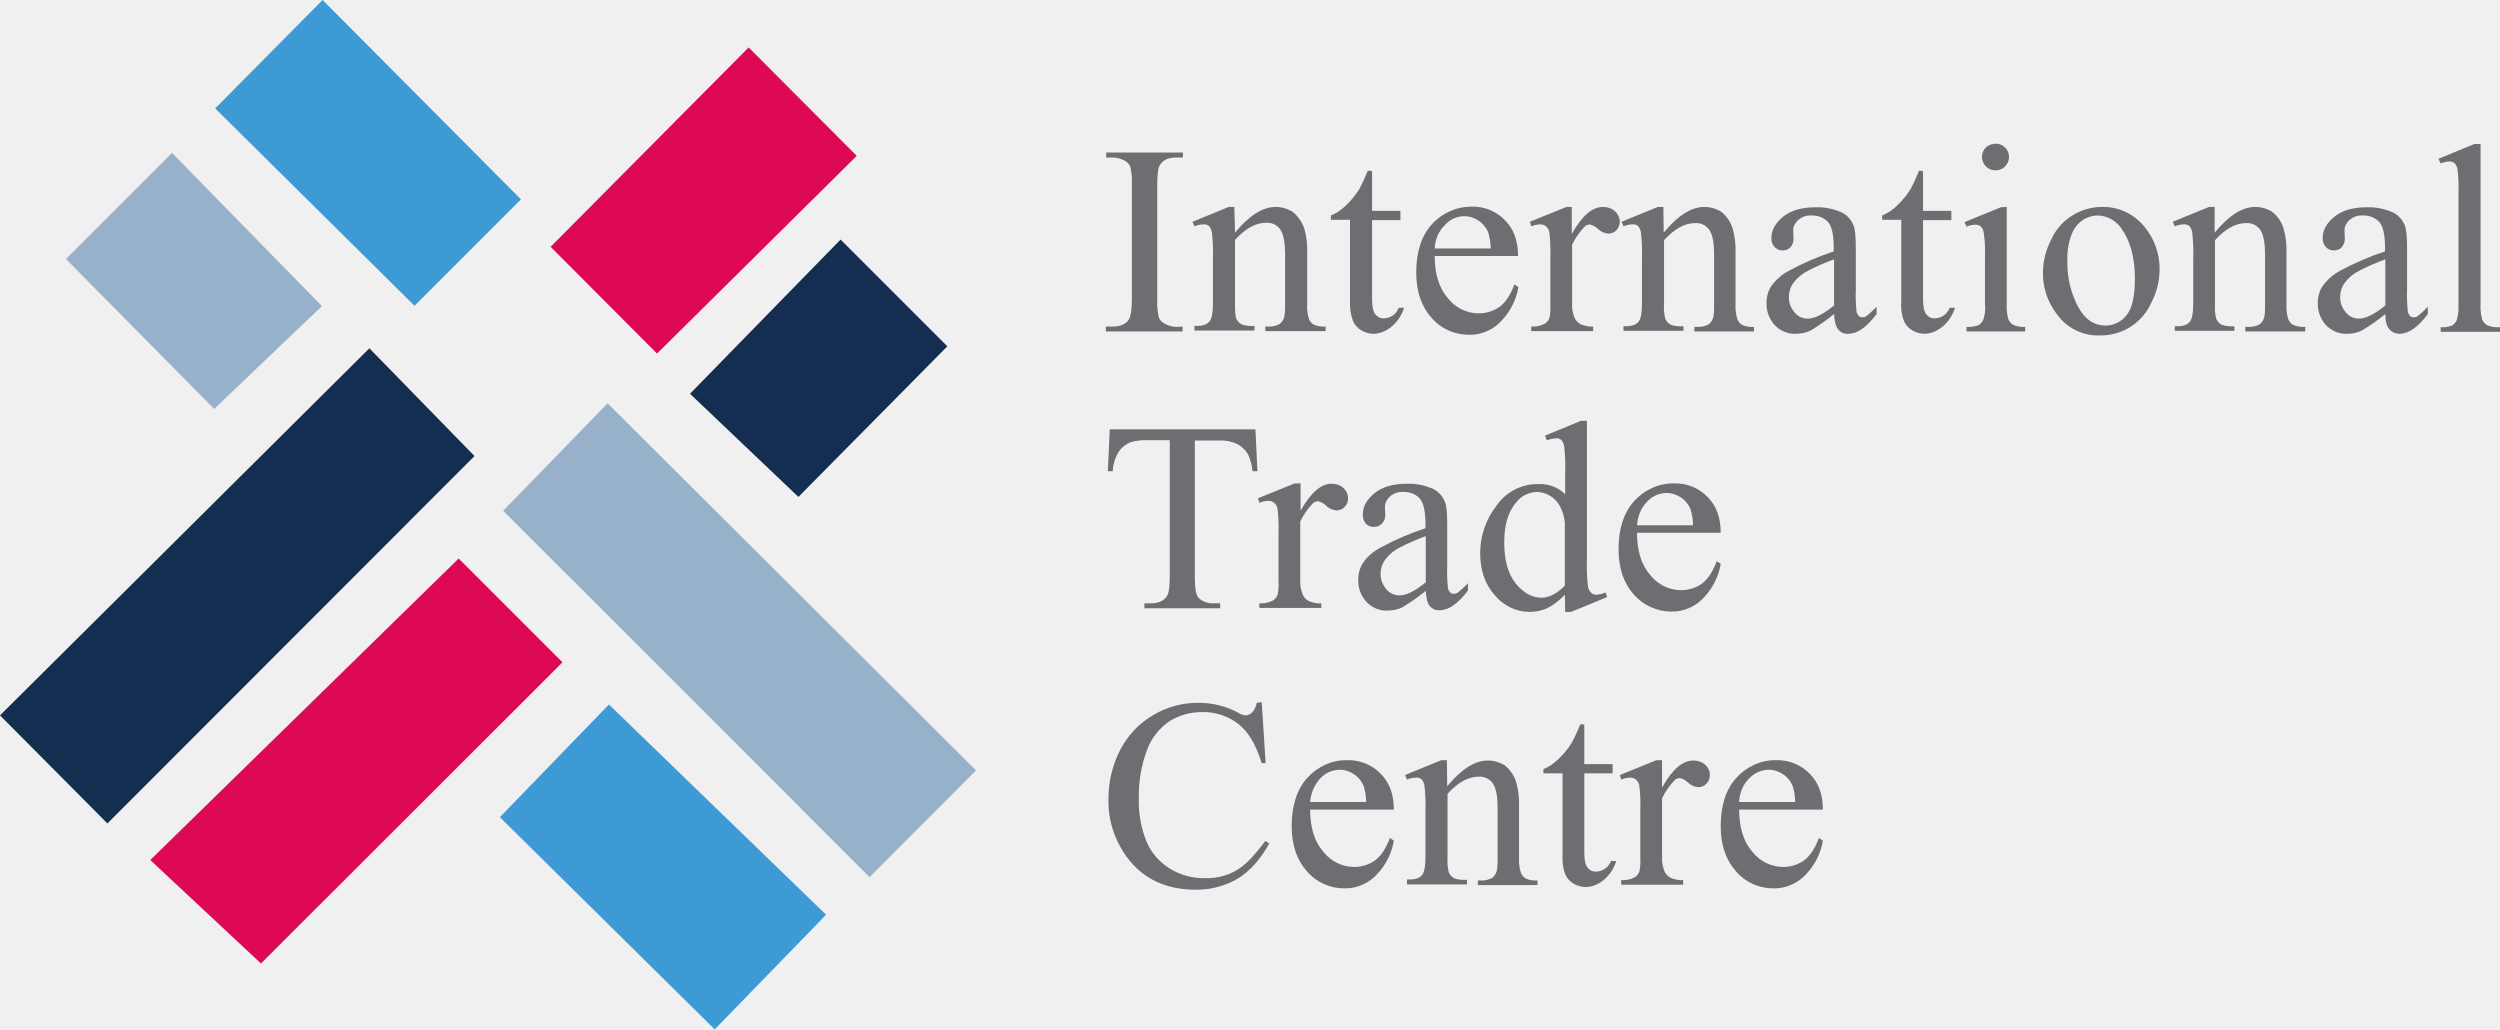
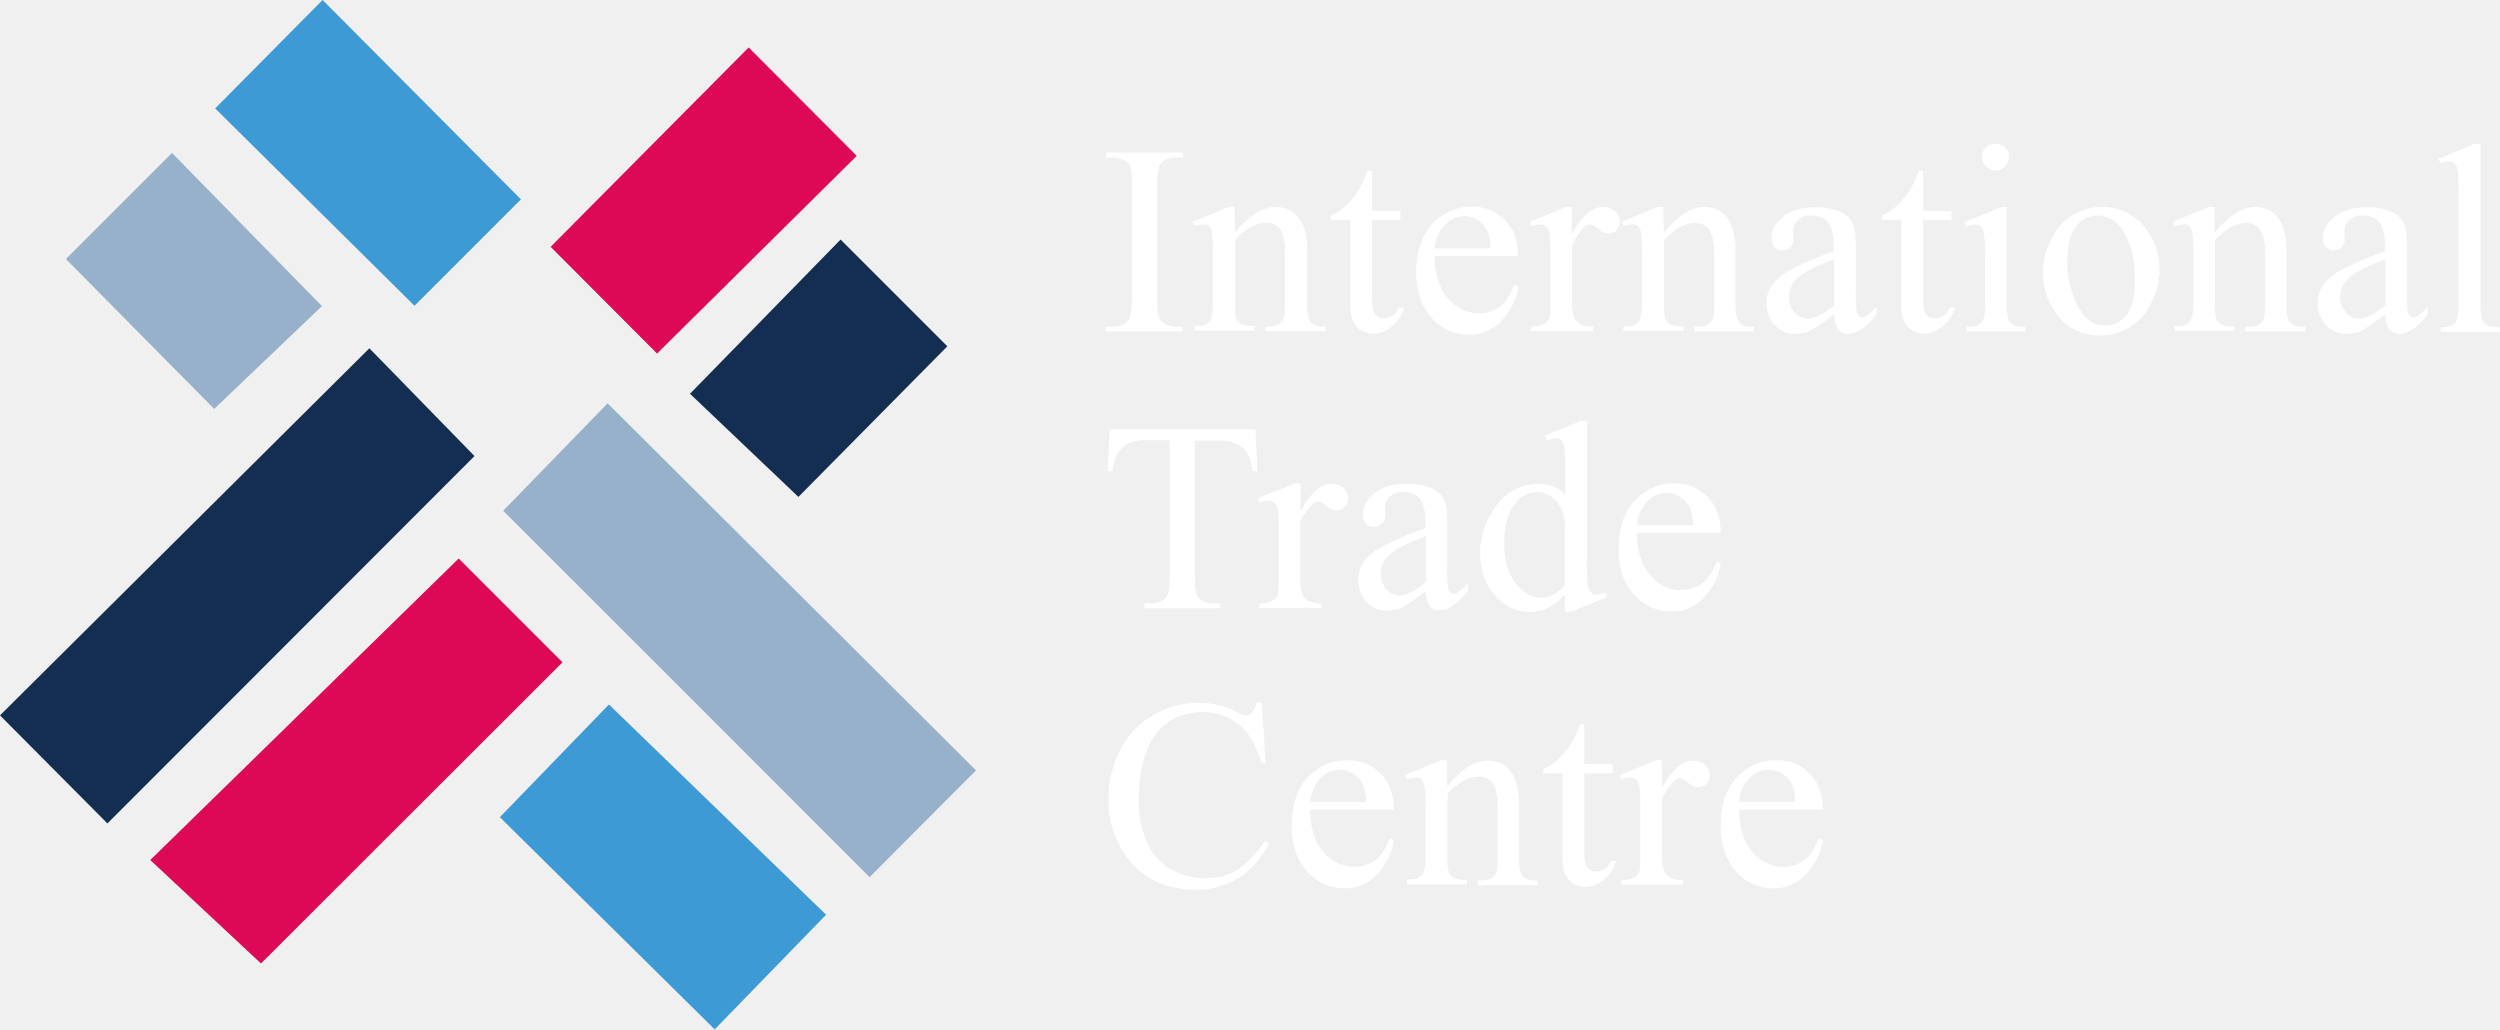
<svg xmlns="http://www.w3.org/2000/svg" viewBox="0 0 758.7 312.5">
-   <style>.st0{fill:#132E50}.st1{fill:#98B1CB}.st2{fill:#DD0957}.st3{fill:#3E9AD5}.st4{fill:#6D6E71}</style>
+   <style>.st0{fill:#132E50}.st1{fill:#98B1CB}.st2{fill:#DD0957}.st3{fill:#3E9AD5}.st4{fill:#FFFFFF}</style>
  <path class="st0" d="M32.6,249.9L0,217.1l112.1-111.4l31.9,32.7L32.6,249.9z" />
  <path class="st1" d="M152.7,155l31.7-32.6l111.8,111.4l-32.3,32.4C226.7,229,189.6,191.8,152.7,155z" />
  <path class="st2" d="M139.2,169.5l31.5,31.5l-91.5,91.4L45.6,261L139.2,169.5z" />
  <path class="st3" d="M151.7,248l33.1-34.2l65.9,63.8l-33.8,34.8L151.7,248z" />
  <path class="st2" d="M227.2,14.4L260,47.3l-60.6,60l-32.3-32.4C187,54.9,207,34.7,227.2,14.4z" />
  <path class="st3" d="M158.1,60.5l-32.3,32.3L65.3,32.9L97.9,0L158.1,60.5z" />
  <path class="st0" d="M242.3,150.8l-32.9-31.3l45.7-46.8l32.4,32.4C272.6,120.2,257.5,135.4,242.3,150.8z" />
  <path class="st1" d="M52.2,46.4l45.5,46.5L65,124.1L20,78.6L52.2,46.4z" />
  <path class="st4" d="M358.9,99.1v1.5h-23.3v-1.5h2c2.2,0,3.9-0.6,4.9-2c0.6-0.9,1-2.9,1-6.2v-35c0.1-1.8-0.1-3.7-0.5-5.4    c-0.3-0.7-0.9-1.3-1.6-1.7c-1.1-0.6-2.4-1-3.7-1h-2v-1.5h23.3v1.5h-2c-2.2,0-3.8,0.6-4.8,2c-0.7,0.8-1,2.9-1,6.2V91    c-0.1,1.8,0.1,3.7,0.5,5.4c0.3,0.8,1,1.4,1.7,1.8c1.1,0.6,2.4,1,3.6,1L358.9,99.1z" />
  <path class="st4" d="M374.8,70.6c4.3-5.2,8.4-7.8,12.3-7.8c1.8,0,3.6,0.5,5.2,1.5c1.6,1.3,2.8,3,3.5,5c0.7,2.4,1,4.9,0.9,7.4v15.6    c-0.1,1.6,0.1,3.2,0.6,4.7c0.3,0.6,0.8,1.2,1.4,1.5c1.1,0.5,2.4,0.7,3.6,0.6v1.4H384v-1.4h0.8c1.2,0.1,2.5-0.2,3.6-0.8    c0.7-0.6,1.2-1.4,1.4-2.3c0.2-1.3,0.2-2.5,0.2-3.8v-15c0-3.3-0.4-5.8-1.3-7.3c-0.9-1.5-2.6-2.4-4.4-2.3c-3.2,0-6.3,1.7-9.5,5.2    v19.3c0,2.5,0.1,4,0.4,4.6c0.3,0.7,0.9,1.3,1.5,1.7c1.3,0.5,2.6,0.6,4,0.5v1.4h-18.2v-1.4h0.8c1.9,0,3.1-0.5,3.8-1.4s1-2.8,1-5.4    V78.7c0.1-2.7,0-5.4-0.3-8.1c-0.1-0.7-0.4-1.5-0.9-2c-0.5-0.4-1.1-0.6-1.7-0.5c-0.9,0-1.8,0.2-2.7,0.6l-0.6-1.4l11-4.5h1.7    L374.8,70.6z" />
  <path class="st4" d="M416.4,51.9v12.1h8.6v2.8h-8.6v23.8c0,2.4,0.3,4,1,4.8c0.6,0.8,1.6,1.3,2.6,1.2c0.9,0,1.8-0.3,2.6-0.8    c0.9-0.6,1.5-1.4,1.9-2.4h1.6c-0.7,2.3-2.1,4.4-4,5.9c-1.5,1.2-3.4,2-5.3,2c-1.3,0-2.5-0.4-3.6-1c-1.2-0.7-2.1-1.7-2.6-2.9    c-0.7-1.9-1-3.9-0.9-5.9V66.7h-5.8v-1.3c1.7-0.7,3.2-1.7,4.5-3c1.6-1.5,3-3.2,4.1-5c1-1.8,1.8-3.7,2.6-5.6L416.4,51.9z" />
  <path class="st4" d="M435.4,77.7c0,5.4,1.3,9.7,4,12.8c2.3,2.9,5.7,4.6,9.4,4.6c2.3,0,4.5-0.7,6.3-2c1.8-1.3,3.3-3.6,4.5-6.8    l1.2,0.8c-0.6,3.7-2.3,7.2-4.9,10c-2.5,2.9-6.3,4.6-10.1,4.5c-4.3,0-8.5-1.8-11.3-5.1c-3.1-3.4-4.7-8-4.7-13.8    c0-6.3,1.6-11.2,4.8-14.7c3.1-3.4,7.5-5.3,12-5.3c3.8-0.1,7.5,1.4,10.1,4.1c2.7,2.7,4,6.3,4,10.9L435.4,77.7z M435.4,75.4h17    c0-1.7-0.3-3.4-0.8-5c-0.6-1.4-1.7-2.7-3-3.5c-1.2-0.8-2.7-1.3-4.1-1.3c-2.2,0-4.4,0.9-5.9,2.6C436.6,70.1,435.5,72.7,435.4,75.4    L435.4,75.4z" />
  <path class="st4" d="M477,62.8v8.2c3.1-5.5,6.2-8.2,9.5-8.2c1.3,0,2.6,0.4,3.6,1.3c0.9,0.8,1.4,1.9,1.5,3.1c0,1-0.4,1.9-1,2.6    c-0.6,0.7-1.5,1.1-2.5,1.1c-1.2-0.1-2.3-0.6-3.1-1.4c-0.7-0.7-1.6-1.2-2.6-1.4c-0.6,0.1-1.2,0.3-1.6,0.8c-1.5,1.6-2.8,3.4-3.7,5.4    V92c-0.1,1.6,0.2,3.1,0.8,4.6c0.4,0.8,1.1,1.4,1.8,1.8c1.2,0.5,2.5,0.8,3.8,0.7v1.4h-18.8v-1.4c1.4,0.1,2.9-0.2,4.2-0.9    c0.7-0.5,1.2-1.2,1.4-2c0.2-1.3,0.3-2.6,0.2-3.9V78.1c0.1-2.5,0-5.1-0.3-7.6c-0.1-0.7-0.5-1.3-1-1.8c-0.5-0.4-1.1-0.6-1.7-0.6    c-1,0-1.9,0.2-2.8,0.6l-0.4-1.4l11.1-4.5H477z" />
  <path class="st4" d="M504.9,70.6c4.3-5.2,8.4-7.8,12.3-7.8c1.8,0,3.6,0.5,5.2,1.5c1.6,1.3,2.8,3,3.4,5c0.7,2.4,1,4.9,0.9,7.4v15.6    c-0.1,1.6,0.1,3.2,0.6,4.7c0.3,0.7,0.8,1.2,1.4,1.6c1.1,0.5,2.4,0.7,3.6,0.6v1.4h-18.1v-1.4h0.8c1.2,0.1,2.5-0.2,3.6-0.8    c0.7-0.6,1.2-1.4,1.4-2.3c0.2-1.3,0.2-2.5,0.2-3.8v-15c0-3.3-0.4-5.8-1.3-7.3c-0.9-1.5-2.6-2.4-4.4-2.3c-3.2,0-6.3,1.7-9.5,5.2    v19.3c-0.1,1.6,0,3.1,0.4,4.6c0.3,0.7,0.9,1.3,1.5,1.7c1.3,0.5,2.6,0.6,4,0.5v1.4h-18.2v-1.4h0.8c1.9,0,3.1-0.5,3.8-1.4    s1-2.8,1-5.4V78.7c0.1-2.7,0-5.4-0.3-8.1c-0.1-0.7-0.4-1.5-0.9-2c-0.5-0.4-1.1-0.6-1.7-0.5c-0.9,0-1.8,0.2-2.7,0.6l-0.6-1.4    l11-4.5h1.7L504.9,70.6z" />
  <path class="st4" d="M556.6,95.3c-2.2,1.8-4.6,3.5-7.1,5c-1.4,0.7-3,1-4.6,1c-2.4,0.1-4.6-0.9-6.3-2.6c-1.7-1.9-2.6-4.3-2.5-6.9    c0-1.6,0.4-3.2,1.2-4.6c1.5-2.2,3.4-3.9,5.7-5.1c4.3-2.3,8.9-4.3,13.5-5.8v-1.4c0-3.6-0.6-6.2-1.7-7.5c-1.3-1.4-3.2-2.1-5.1-2    c-1.5-0.1-2.9,0.4-4,1.4c-0.9,0.8-1.5,1.9-1.5,3.1l0.1,2.3c0.1,1-0.3,2.1-0.9,2.8c-0.6,0.7-1.5,1-2.5,1c-0.9,0-1.8-0.4-2.4-1.1    c-0.7-0.8-1-1.8-0.9-2.8c0-2.3,1.2-4.4,3.5-6.3c2.3-1.9,5.6-2.9,9.9-2.9c2.8-0.1,5.5,0.5,8,1.6c1.6,0.8,2.8,2.2,3.5,3.9    c0.5,1.1,0.7,3.5,0.7,7.1v12.4c-0.1,2.1,0,4.3,0.2,6.4c0,0.6,0.3,1.1,0.7,1.6c0.3,0.3,0.7,0.4,1.1,0.4c0.4,0,0.8-0.1,1.1-0.3    c1.2-0.9,2.2-1.9,3.2-2.9v2.2c-3,4-5.8,6-8.6,6c-1.2,0.1-2.3-0.4-3.1-1.4C557.1,99,556.7,97.5,556.6,95.3z M556.6,92.7v-14    c-2.7,1-5.3,2.1-7.8,3.4c-1.8,0.9-3.3,2.1-4.5,3.7c-0.9,1.2-1.4,2.7-1.4,4.2c-0.1,1.8,0.6,3.5,1.7,4.8c1,1.2,2.4,1.9,4,1.9    C550.7,96.7,553.3,95.4,556.6,92.7z" />
  <path class="st4" d="M583.6,51.9v12.1h8.6v2.8h-8.6v23.8c0,2.4,0.3,4,1,4.8c0.6,0.8,1.6,1.3,2.6,1.2c0.9,0,1.8-0.3,2.6-0.8    c0.9-0.6,1.5-1.4,1.9-2.4h1.6c-0.7,2.3-2.1,4.4-4,5.9c-1.5,1.2-3.4,2-5.3,2c-1.3,0-2.5-0.4-3.6-1c-1.2-0.7-2.1-1.7-2.6-2.9    c-0.7-1.9-1-3.9-0.8-5.9V66.7h-5.8v-1.3c1.7-0.7,3.2-1.7,4.5-3c1.6-1.5,3-3.2,4.1-5c1-1.8,1.8-3.7,2.6-5.6L583.6,51.9z" />
  <path class="st4" d="M609,62.8v29.5c-0.1,1.5,0.1,3.1,0.5,4.6c0.3,0.7,0.8,1.3,1.5,1.7c1.1,0.5,2.4,0.7,3.6,0.6v1.4h-17.8v-1.4    c1.2,0.1,2.5-0.1,3.6-0.5c0.7-0.4,1.2-1,1.5-1.7c0.5-1.5,0.7-3.1,0.5-4.6V78.2c0.1-2.6,0-5.2-0.4-7.7c-0.1-0.7-0.4-1.3-0.9-1.8    c-0.5-0.4-1.1-0.5-1.6-0.5c-0.9,0-1.9,0.2-2.7,0.6l-0.6-1.4l11-4.5L609,62.8z M605.7,43.6c2.2,0,4,1.8,4,4c0,1.1-0.4,2.1-1.2,2.9    c-0.7,0.8-1.8,1.2-2.9,1.2c-2.3,0-4.1-1.8-4.1-4.1c0-1.1,0.4-2.1,1.2-2.9C603.5,44,604.6,43.6,605.7,43.6L605.7,43.6z" />
  <path class="st4" d="M637.7,62.8c5.2-0.2,10.2,2.2,13.4,6.4c2.8,3.5,4.3,7.9,4.3,12.4c0,3.5-0.8,6.9-2.4,10    c-2.7,6.3-8.9,10.3-15.7,10.2c-5.2,0.2-10.2-2.3-13.2-6.6c-2.7-3.6-4.2-8-4.1-12.5c0-3.5,0.9-6.9,2.5-10    C625.2,66.7,631.2,62.9,637.7,62.8L637.7,62.8z M636.5,65.4c-1.5,0-3,0.5-4.3,1.3c-1.6,1.1-2.8,2.6-3.5,4.4    c-1,2.6-1.4,5.4-1.3,8.1c-0.1,4.8,1,9.6,3.2,13.8c2.1,3.9,4.9,5.8,8.4,5.8c2.5,0,4.9-1.2,6.4-3.2c1.7-2.1,2.5-5.8,2.5-11    c0-6.5-1.4-11.6-4.2-15.4C642.1,66.9,639.4,65.4,636.5,65.4z" />
  <path class="st4" d="M672.1,70.6c4.3-5.2,8.4-7.8,12.3-7.8c1.8,0,3.6,0.5,5.2,1.5c1.6,1.3,2.8,3,3.4,5c0.7,2.4,1,4.9,0.9,7.4v15.6    c-0.1,1.6,0.1,3.2,0.6,4.7c0.3,0.7,0.8,1.2,1.4,1.6c1.2,0.5,2.4,0.7,3.7,0.6v1.4h-18.2v-1.4h0.8c1.2,0.1,2.5-0.2,3.6-0.8    c0.7-0.6,1.2-1.4,1.4-2.3c0.2-1.3,0.2-2.5,0.2-3.8v-15c0-3.3-0.4-5.8-1.3-7.3c-0.9-1.5-2.6-2.4-4.4-2.3c-3.2,0-6.3,1.7-9.5,5.2    v19.3c-0.1,1.6,0,3.1,0.4,4.6c0.3,0.7,0.9,1.3,1.5,1.7c1.3,0.5,2.6,0.6,4,0.5v1.4H660v-1.4h0.8c1.9,0,3.1-0.5,3.8-1.4s1-2.8,1-5.4    V78.7c0.1-2.7,0-5.4-0.3-8.1c-0.1-0.7-0.4-1.5-0.9-2c-0.5-0.4-1.1-0.6-1.7-0.5c-0.9,0-1.8,0.2-2.7,0.6l-0.6-1.4l11-4.5h1.7    L672.1,70.6z" />
  <path class="st4" d="M723.9,95.3c-2.2,1.8-4.6,3.5-7.1,5c-1.4,0.7-3,1-4.6,1c-2.4,0.1-4.6-0.9-6.3-2.6c-1.7-1.9-2.6-4.3-2.5-6.9    c0-1.6,0.4-3.2,1.2-4.6c1.5-2.2,3.4-3.9,5.7-5.1c4.3-2.3,8.9-4.3,13.5-5.8v-1.4c0-3.6-0.6-6.2-1.7-7.5c-1.3-1.4-3.2-2.1-5.1-2    c-1.5-0.1-2.9,0.4-4,1.4c-0.9,0.8-1.5,1.9-1.5,3.1l0.1,2.3c0.1,1-0.3,2.1-0.9,2.8c-0.6,0.7-1.5,1-2.5,1c-0.9,0-1.8-0.4-2.4-1.1    c-0.7-0.8-1-1.8-0.9-2.8c0-2.3,1.2-4.4,3.5-6.3c2.3-1.9,5.6-2.9,9.9-2.9c2.8-0.1,5.5,0.5,8,1.6c1.6,0.8,2.8,2.2,3.5,3.9    c0.5,1.1,0.7,3.5,0.7,7.1v12.4c-0.1,2.1,0,4.3,0.2,6.4c0,0.6,0.3,1.1,0.7,1.6c0.3,0.3,0.7,0.4,1.1,0.4c0.4,0,0.8-0.1,1.1-0.3    c1.2-0.9,2.2-1.9,3.2-2.9v2.2c-3,4-5.8,6-8.6,6c-1.2,0-2.3-0.5-3.1-1.4C724.3,99,723.9,97.5,723.9,95.3z M723.9,92.7v-14    c-2.7,1-5.3,2.1-7.8,3.4c-1.8,0.9-3.3,2.1-4.5,3.7c-0.9,1.2-1.4,2.7-1.4,4.2c-0.1,1.8,0.6,3.5,1.7,4.8c1,1.2,2.4,1.9,4,1.9    C717.9,96.7,720.6,95.4,723.9,92.7z" />
  <path class="st4" d="M752.8,43.7v48.7c-0.1,1.5,0.1,3.1,0.5,4.6c0.3,0.7,0.9,1.3,1.5,1.7c1.2,0.5,2.6,0.7,3.9,0.6v1.4h-18v-1.4    c1.2,0.1,2.3-0.1,3.4-0.5c0.7-0.4,1.2-1,1.5-1.7c0.4-1.5,0.6-3.1,0.5-4.6V59c0.1-2.5,0-5.1-0.3-7.6c-0.1-0.7-0.4-1.4-0.9-1.9    c-0.5-0.4-1-0.5-1.6-0.5c-0.9,0-1.8,0.3-2.6,0.6l-0.7-1.4l10.9-4.5L752.8,43.7z" />
  <path class="st4" d="M381,130.3l0.6,12.7h-1.5c-0.1-1.7-0.6-3.3-1.2-4.8c-0.7-1.4-1.9-2.6-3.3-3.4c-1.7-0.8-3.6-1.2-5.4-1.1h-7.6    v41.5c0,3.3,0.4,5.4,1.1,6.2c1.2,1.2,3,1.8,4.7,1.7h1.9v1.5h-23v-1.5h1.9c2.3,0,3.9-0.7,4.9-2.1c0.6-0.9,0.9-2.8,0.9-5.9v-41.5    h-6.5c-1.8-0.1-3.6,0.1-5.4,0.6c-1.5,0.6-2.7,1.6-3.6,2.9c-1.1,1.8-1.7,3.8-1.8,5.9h-1.5l0.6-12.7L381,130.3z" />
  <path class="st4" d="M394.7,146.8v8.2c3.1-5.5,6.2-8.2,9.4-8.2c1.3,0,2.7,0.4,3.6,1.3c0.9,0.8,1.4,1.9,1.4,3.1c0,1-0.3,1.9-1,2.6    c-0.6,0.7-1.5,1.1-2.5,1.1c-1.2-0.1-2.3-0.6-3.1-1.4c-0.7-0.7-1.6-1.2-2.6-1.4c-0.6,0.1-1.2,0.3-1.6,0.8c-1.5,1.6-2.8,3.4-3.7,5.4    V176c-0.1,1.6,0.2,3.1,0.8,4.6c0.4,0.8,1,1.4,1.8,1.8c1.2,0.5,2.5,0.8,3.8,0.7v1.4h-18.8v-1.4c1.4,0.1,2.9-0.2,4.2-0.9    c0.7-0.5,1.2-1.2,1.4-2c0.2-1.3,0.3-2.6,0.2-3.9v-14.3c0.1-2.5,0-5.1-0.3-7.6c-0.1-0.7-0.5-1.3-1-1.8c-0.5-0.4-1.1-0.6-1.7-0.6    c-1,0-1.9,0.2-2.8,0.6l-0.4-1.4l11.1-4.5H394.7z" />
  <path class="st4" d="M432.7,179.3c-2.2,1.8-4.6,3.5-7.1,5c-1.4,0.7-3,1-4.6,1c-2.4,0.1-4.6-0.9-6.3-2.6c-1.7-1.9-2.6-4.3-2.5-6.9    c0-1.6,0.4-3.2,1.2-4.6c1.4-2.2,3.4-3.9,5.7-5.1c4.3-2.3,8.9-4.3,13.5-5.8v-1.5c0-3.6-0.6-6.2-1.7-7.5c-1.3-1.4-3.2-2.1-5.1-2    c-1.5-0.1-2.9,0.4-4,1.4c-0.9,0.8-1.5,1.9-1.5,3.1l0.1,2.3c0.1,1-0.3,2.1-1,2.8c-0.6,0.7-1.5,1-2.5,1c-0.9,0-1.8-0.3-2.4-1    c-0.7-0.8-1-1.8-0.9-2.9c0-2.3,1.2-4.4,3.5-6.3c2.3-1.9,5.6-2.9,9.9-2.9c2.8-0.1,5.5,0.5,8,1.6c1.6,0.8,2.8,2.2,3.5,3.9    c0.5,1.1,0.7,3.5,0.7,7v12.5c-0.1,2.1,0,4.3,0.2,6.4c0,0.6,0.3,1.1,0.7,1.6c0.3,0.3,0.7,0.4,1.1,0.4c0.4,0,0.8-0.1,1.1-0.3    c1.2-0.9,2.2-1.9,3.2-2.9v2.2c-3,4-5.9,6-8.6,6c-1.2,0.1-2.3-0.4-3.1-1.4C433.2,183,432.8,181.5,432.7,179.3z M432.7,176.7v-14    c-2.7,1-5.3,2.1-7.8,3.4c-1.8,0.9-3.3,2.1-4.5,3.7c-0.9,1.2-1.4,2.7-1.4,4.2c-0.1,1.8,0.6,3.5,1.7,4.8c1,1.2,2.5,1.9,4,1.9    C426.8,180.7,429.4,179.4,432.7,176.7z" />
  <path class="st4" d="M474.9,180.5c-1.5,1.6-3.3,3-5.2,4c-1.7,0.8-3.6,1.2-5.5,1.2c-4.1,0-7.9-1.9-10.5-5c-3-3.3-4.5-7.6-4.5-12.9    c0-5.2,1.8-10.3,5-14.4c2.9-4.2,7.7-6.6,12.8-6.5c3-0.1,5.9,1,8,3.1v-6.8c0.1-2.6,0-5.2-0.3-7.7c-0.1-0.8-0.4-1.5-0.9-2    c-0.5-0.4-1-0.5-1.6-0.5c-0.9,0.1-1.9,0.3-2.8,0.6l-0.5-1.4l10.9-4.5h1.8V170c-0.1,2.6,0,5.3,0.3,7.9c0.1,0.8,0.5,1.5,1,2    c0.4,0.4,1,0.6,1.5,0.6c1-0.1,2-0.3,2.9-0.7l0.4,1.4l-10.9,4.5H475L474.9,180.5z M474.9,177.7v-18.9c-0.1-1.7-0.6-3.4-1.4-5    c-0.7-1.4-1.8-2.6-3.2-3.4c-1.2-0.7-2.5-1.1-3.9-1.1c-2.5,0.1-4.8,1.2-6.3,3.2c-2.4,2.8-3.6,6.8-3.6,12.2s1.2,9.5,3.5,12.4    c2.4,2.9,5,4.3,7.9,4.3C470.3,181.3,472.6,180.1,474.9,177.7z" />
  <path class="st4" d="M496.8,161.7c0,5.4,1.3,9.7,4,12.8c2.3,2.9,5.7,4.6,9.4,4.6c2.3,0,4.5-0.7,6.3-2c1.8-1.3,3.3-3.6,4.5-6.8    l1.2,0.8c-0.6,3.7-2.3,7.2-4.9,10c-2.5,2.9-6.3,4.6-10.1,4.5c-4.3,0-8.5-1.9-11.3-5.1c-3.1-3.4-4.7-8-4.7-13.8    c0-6.3,1.6-11.2,4.8-14.7c3.1-3.4,7.5-5.4,12.1-5.3c3.8-0.1,7.5,1.4,10.1,4.1c2.7,2.7,4,6.3,4,10.9L496.8,161.7z M496.8,159.4h17    c0-1.7-0.3-3.4-0.8-5c-0.6-1.4-1.7-2.7-3-3.5c-1.2-0.8-2.7-1.3-4.1-1.3c-2.3,0-4.4,0.9-6,2.6C498,154.1,497,156.7,496.8,159.4    L496.8,159.4z" />
  <path class="st4" d="M382.9,213.1l1.2,18.5h-1.2c-1.7-5.5-4-9.5-7.1-11.9c-3.1-2.4-7-3.7-11-3.6c-3.5,0-6.8,0.9-9.8,2.7    c-3.1,2.1-5.6,5.2-6.9,8.8c-1.8,4.8-2.6,9.8-2.5,14.9c-0.1,4.4,0.7,8.8,2.3,12.8c1.4,3.4,3.9,6.3,7.1,8.3c3.3,2,7,3,10.8,2.9    c3.3,0.1,6.5-0.7,9.3-2.3c2.7-1.5,5.6-4.5,8.9-9l1.2,0.8c-2.7,4.8-5.9,8.4-9.5,10.6c-3.9,2.3-8.4,3.5-12.9,3.4    c-9,0-16-3.3-20.9-10c-3.7-5.1-5.7-11.3-5.5-17.6c0-5.2,1.2-10.3,3.6-14.9c2.3-4.4,5.7-8,10-10.5c4.2-2.5,9-3.8,14-3.7    c4,0,8,1,11.6,2.9c0.7,0.5,1.5,0.8,2.4,0.9c0.7,0,1.4-0.3,1.9-0.8c0.8-0.8,1.3-1.9,1.5-3L382.9,213.1z" />
  <path class="st4" d="M397.6,245.7c0,5.4,1.3,9.7,4,12.8c2.3,2.9,5.7,4.6,9.4,4.6c2.3,0,4.5-0.7,6.3-2c1.8-1.3,3.3-3.6,4.5-6.8    l1.2,0.8c-0.6,3.7-2.3,7.2-4.9,10c-2.5,2.9-6.3,4.6-10.1,4.5c-4.3,0-8.5-1.8-11.3-5.1c-3.1-3.4-4.7-8-4.7-13.8    c0-6.3,1.6-11.2,4.8-14.7c3.1-3.4,7.5-5.4,12.1-5.3c3.8-0.1,7.5,1.4,10.1,4.1c2.7,2.7,4,6.3,4,10.9L397.6,245.7z M397.6,243.4h17    c0-1.7-0.3-3.4-0.8-5c-0.6-1.4-1.7-2.7-3-3.5c-1.2-0.8-2.7-1.3-4.1-1.3c-2.3,0-4.4,0.9-6,2.6C398.9,238.1,397.8,240.7,397.6,243.4    L397.6,243.4z" />
  <path class="st4" d="M439.2,238.6c4.3-5.2,8.4-7.8,12.3-7.8c1.8,0,3.6,0.5,5.2,1.5c1.6,1.3,2.8,3,3.4,5c0.7,2.4,1,4.9,0.9,7.4    v15.6c-0.1,1.6,0.1,3.2,0.6,4.7c0.3,0.7,0.8,1.2,1.4,1.6c1.1,0.5,2.4,0.7,3.6,0.6v1.4h-18.1v-1.4h0.8c1.2,0.1,2.5-0.2,3.6-0.8    c0.7-0.6,1.2-1.4,1.4-2.3c0.2-1.3,0.2-2.5,0.2-3.8v-15c0-3.3-0.4-5.8-1.3-7.3c-0.9-1.5-2.6-2.4-4.4-2.3c-3.2,0-6.3,1.7-9.5,5.2    v19.3c-0.1,1.6,0,3.1,0.4,4.6c0.3,0.7,0.9,1.3,1.5,1.7c1.3,0.5,2.6,0.6,4,0.5v1.4h-18.2v-1.5h0.8c1.9,0,3.1-0.5,3.8-1.4    s1-2.8,1-5.4v-13.6c0.1-2.7,0-5.4-0.3-8c-0.1-0.7-0.4-1.5-0.9-2c-0.5-0.4-1.1-0.6-1.7-0.5c-0.9,0-1.8,0.2-2.7,0.6l-0.6-1.4l11-4.5    h1.7L439.2,238.6z" />
  <path class="st4" d="M480.8,219.9v12h8.6v2.8h-8.6v23.8c0,2.4,0.3,4,1,4.8c0.6,0.8,1.6,1.3,2.6,1.2c0.9,0,1.8-0.3,2.6-0.8    c0.9-0.6,1.5-1.4,1.9-2.4h1.6c-0.7,2.3-2.1,4.4-4,5.9c-1.5,1.2-3.4,2-5.3,2c-1.3,0-2.5-0.4-3.6-1c-1.2-0.7-2.1-1.7-2.6-2.9    c-0.7-1.9-0.9-3.9-0.8-5.9v-24.7h-5.8v-1.3c1.7-0.7,3.2-1.7,4.5-3c1.6-1.5,3-3.2,4.1-5c1-1.8,1.8-3.7,2.6-5.6L480.8,219.9z" />
  <path class="st4" d="M504.4,230.8v8.2c3.1-5.5,6.2-8.2,9.5-8.2c1.3,0,2.6,0.4,3.6,1.3c0.9,0.8,1.4,1.9,1.4,3.1c0,1-0.3,1.9-1,2.6    c-0.6,0.7-1.5,1.1-2.5,1.1c-1.2-0.1-2.3-0.6-3.1-1.4c-0.7-0.7-1.6-1.2-2.6-1.4c-0.6,0.1-1.2,0.3-1.6,0.8c-1.5,1.6-2.8,3.4-3.7,5.4    V260c-0.1,1.6,0.2,3.1,0.8,4.6c0.4,0.8,1.1,1.4,1.8,1.8c1.2,0.5,2.5,0.8,3.8,0.7v1.4H492v-1.4c1.4,0.1,2.9-0.2,4.2-0.9    c0.7-0.5,1.2-1.2,1.4-2c0.2-1.3,0.3-2.6,0.2-3.9v-14.3c0.1-2.5,0-5.1-0.3-7.6c-0.1-0.7-0.5-1.3-1-1.8c-0.5-0.4-1.1-0.6-1.7-0.6    c-1,0-1.9,0.2-2.8,0.6l-0.4-1.4l11.1-4.5H504.4z" />
  <path class="st4" d="M527.8,245.7c0,5.4,1.3,9.7,4,12.8c2.3,2.9,5.7,4.6,9.4,4.6c2.3,0,4.5-0.7,6.3-2c1.8-1.3,3.3-3.6,4.5-6.8    l1.2,0.8c-0.6,3.7-2.3,7.2-4.9,10c-2.5,2.9-6.3,4.6-10.1,4.5c-4.3,0-8.5-1.8-11.3-5.1c-3.1-3.4-4.7-8-4.7-13.8    c0-6.3,1.6-11.2,4.8-14.7c3.1-3.4,7.5-5.4,12.1-5.3c3.8-0.1,7.5,1.4,10.1,4.1c2.7,2.7,4,6.3,4,10.9L527.8,245.7z M527.8,243.4h17    c0-1.7-0.3-3.4-0.8-5c-0.6-1.4-1.7-2.7-3-3.5c-1.2-0.8-2.7-1.3-4.1-1.3c-2.3,0-4.4,0.9-6,2.6C528.9,238.1,527.9,240.7,527.8,243.4    L527.8,243.4z" />
</svg>
